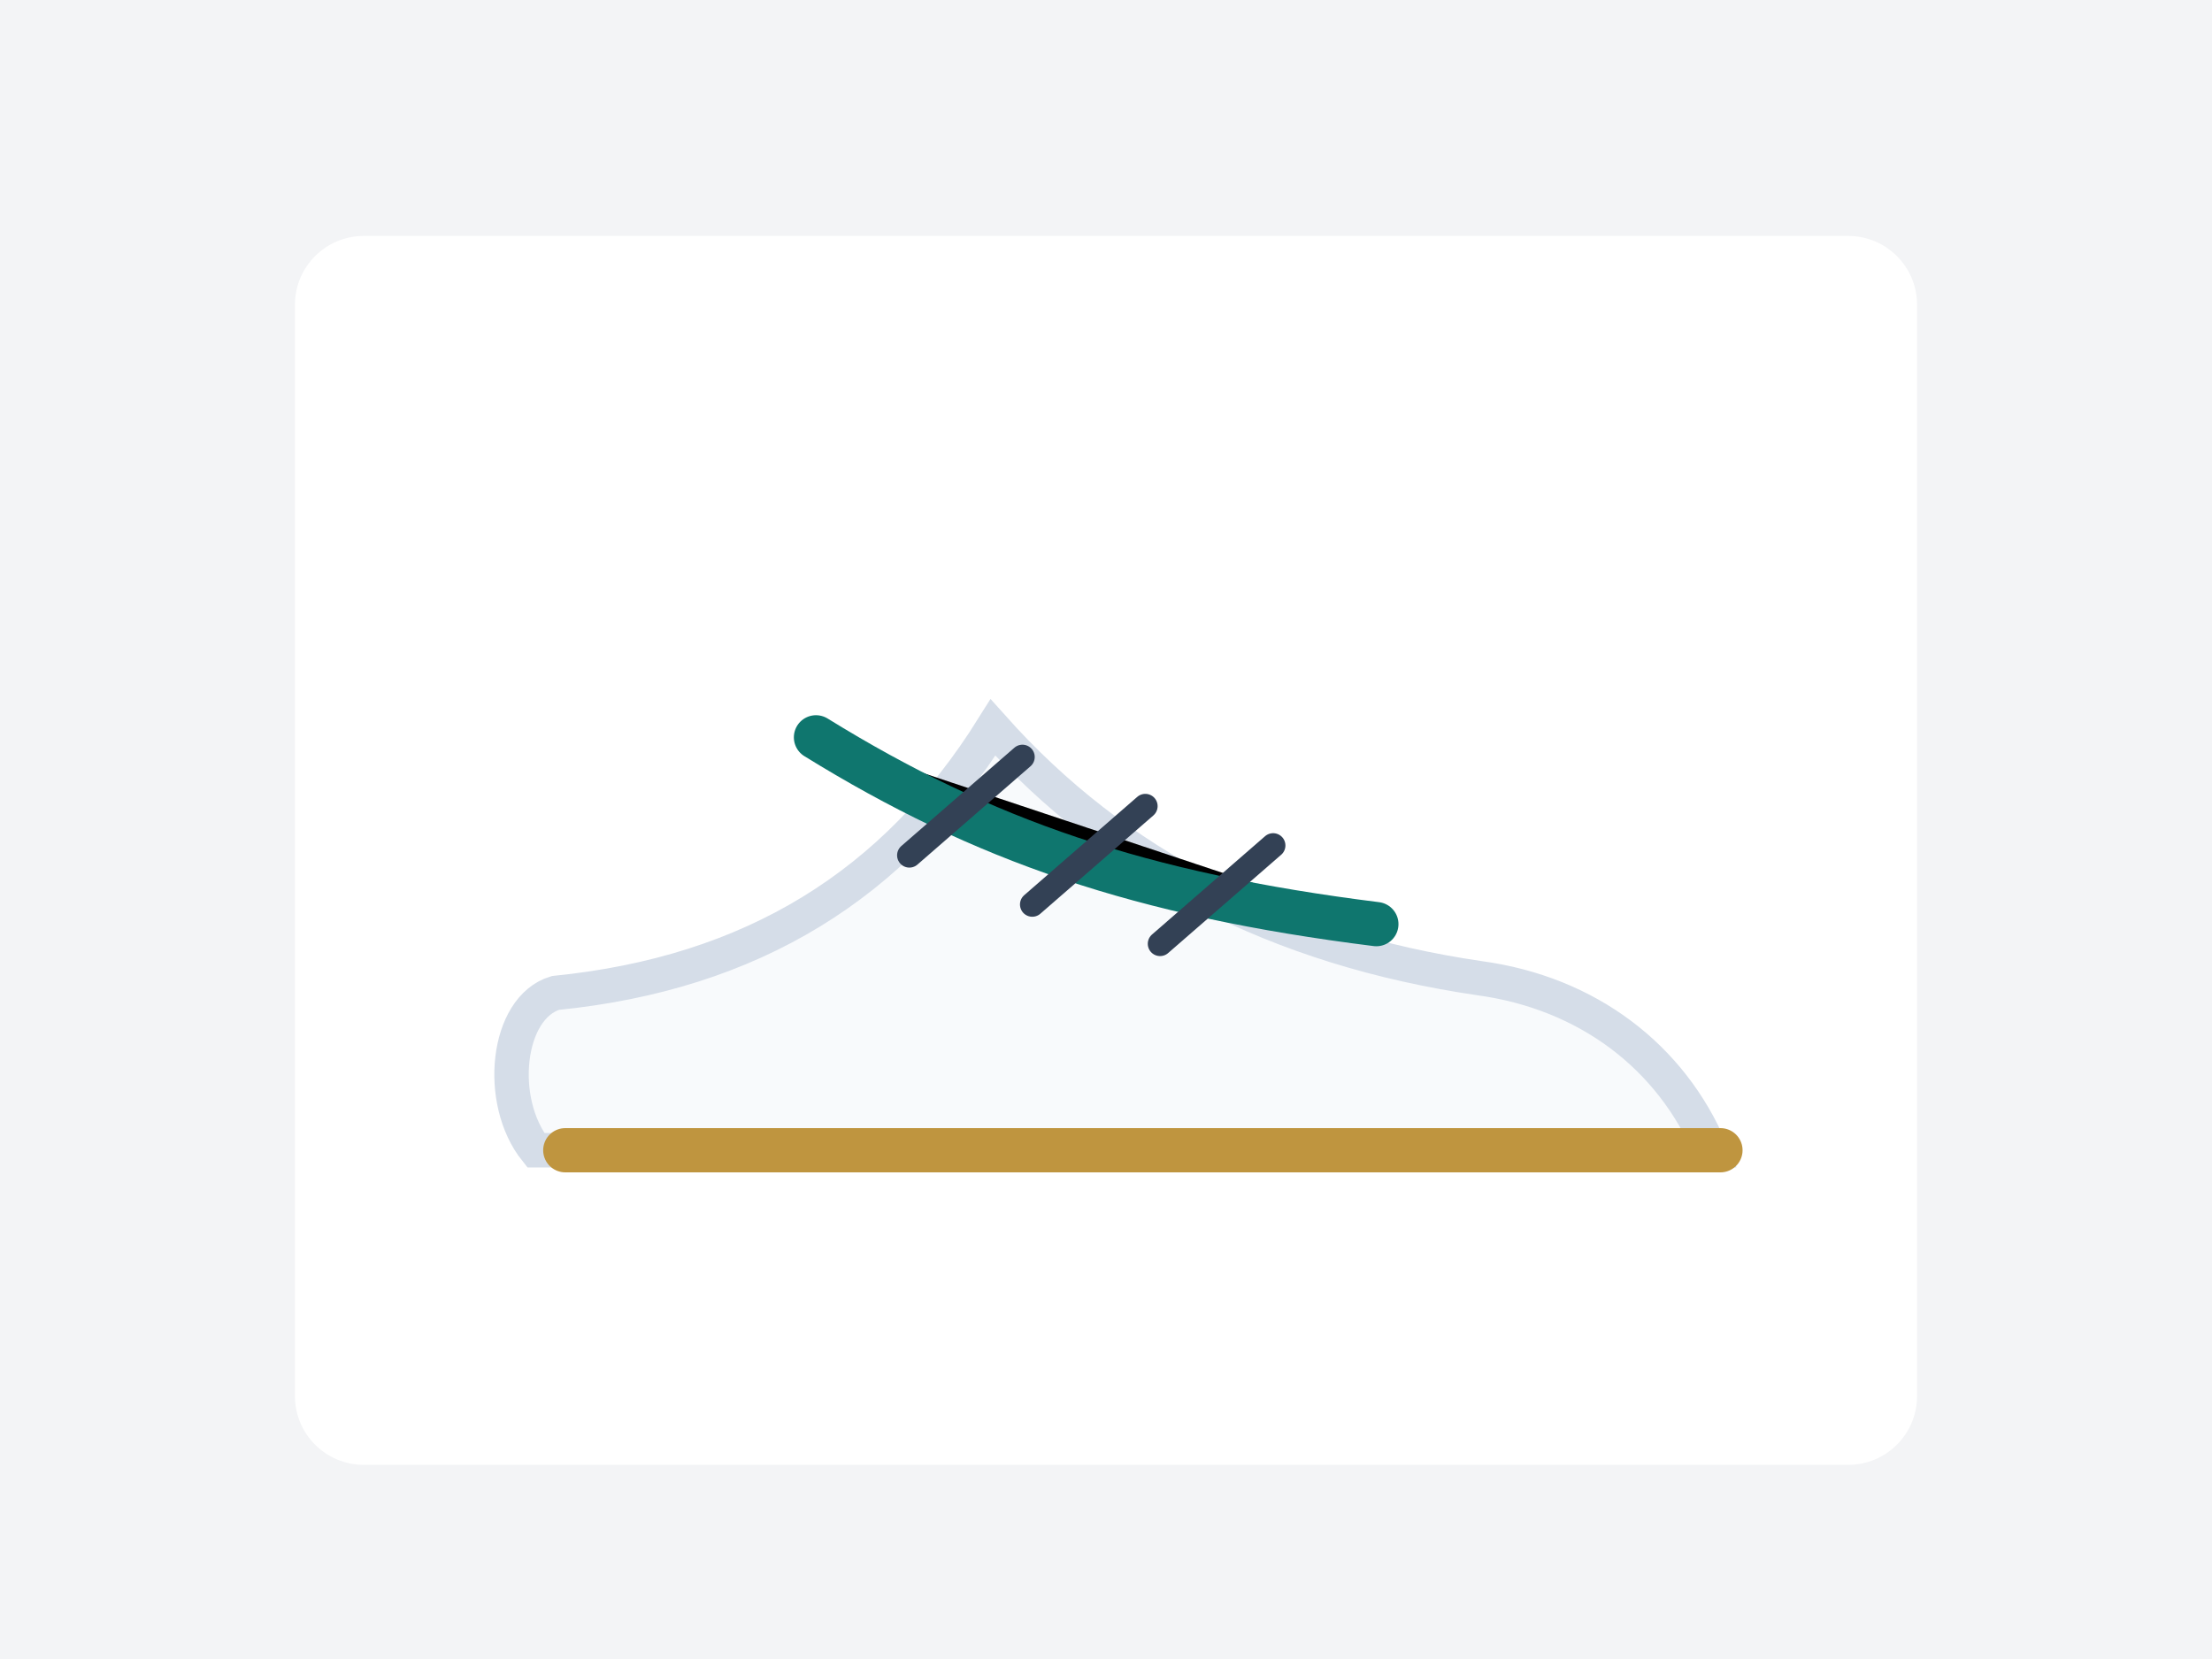
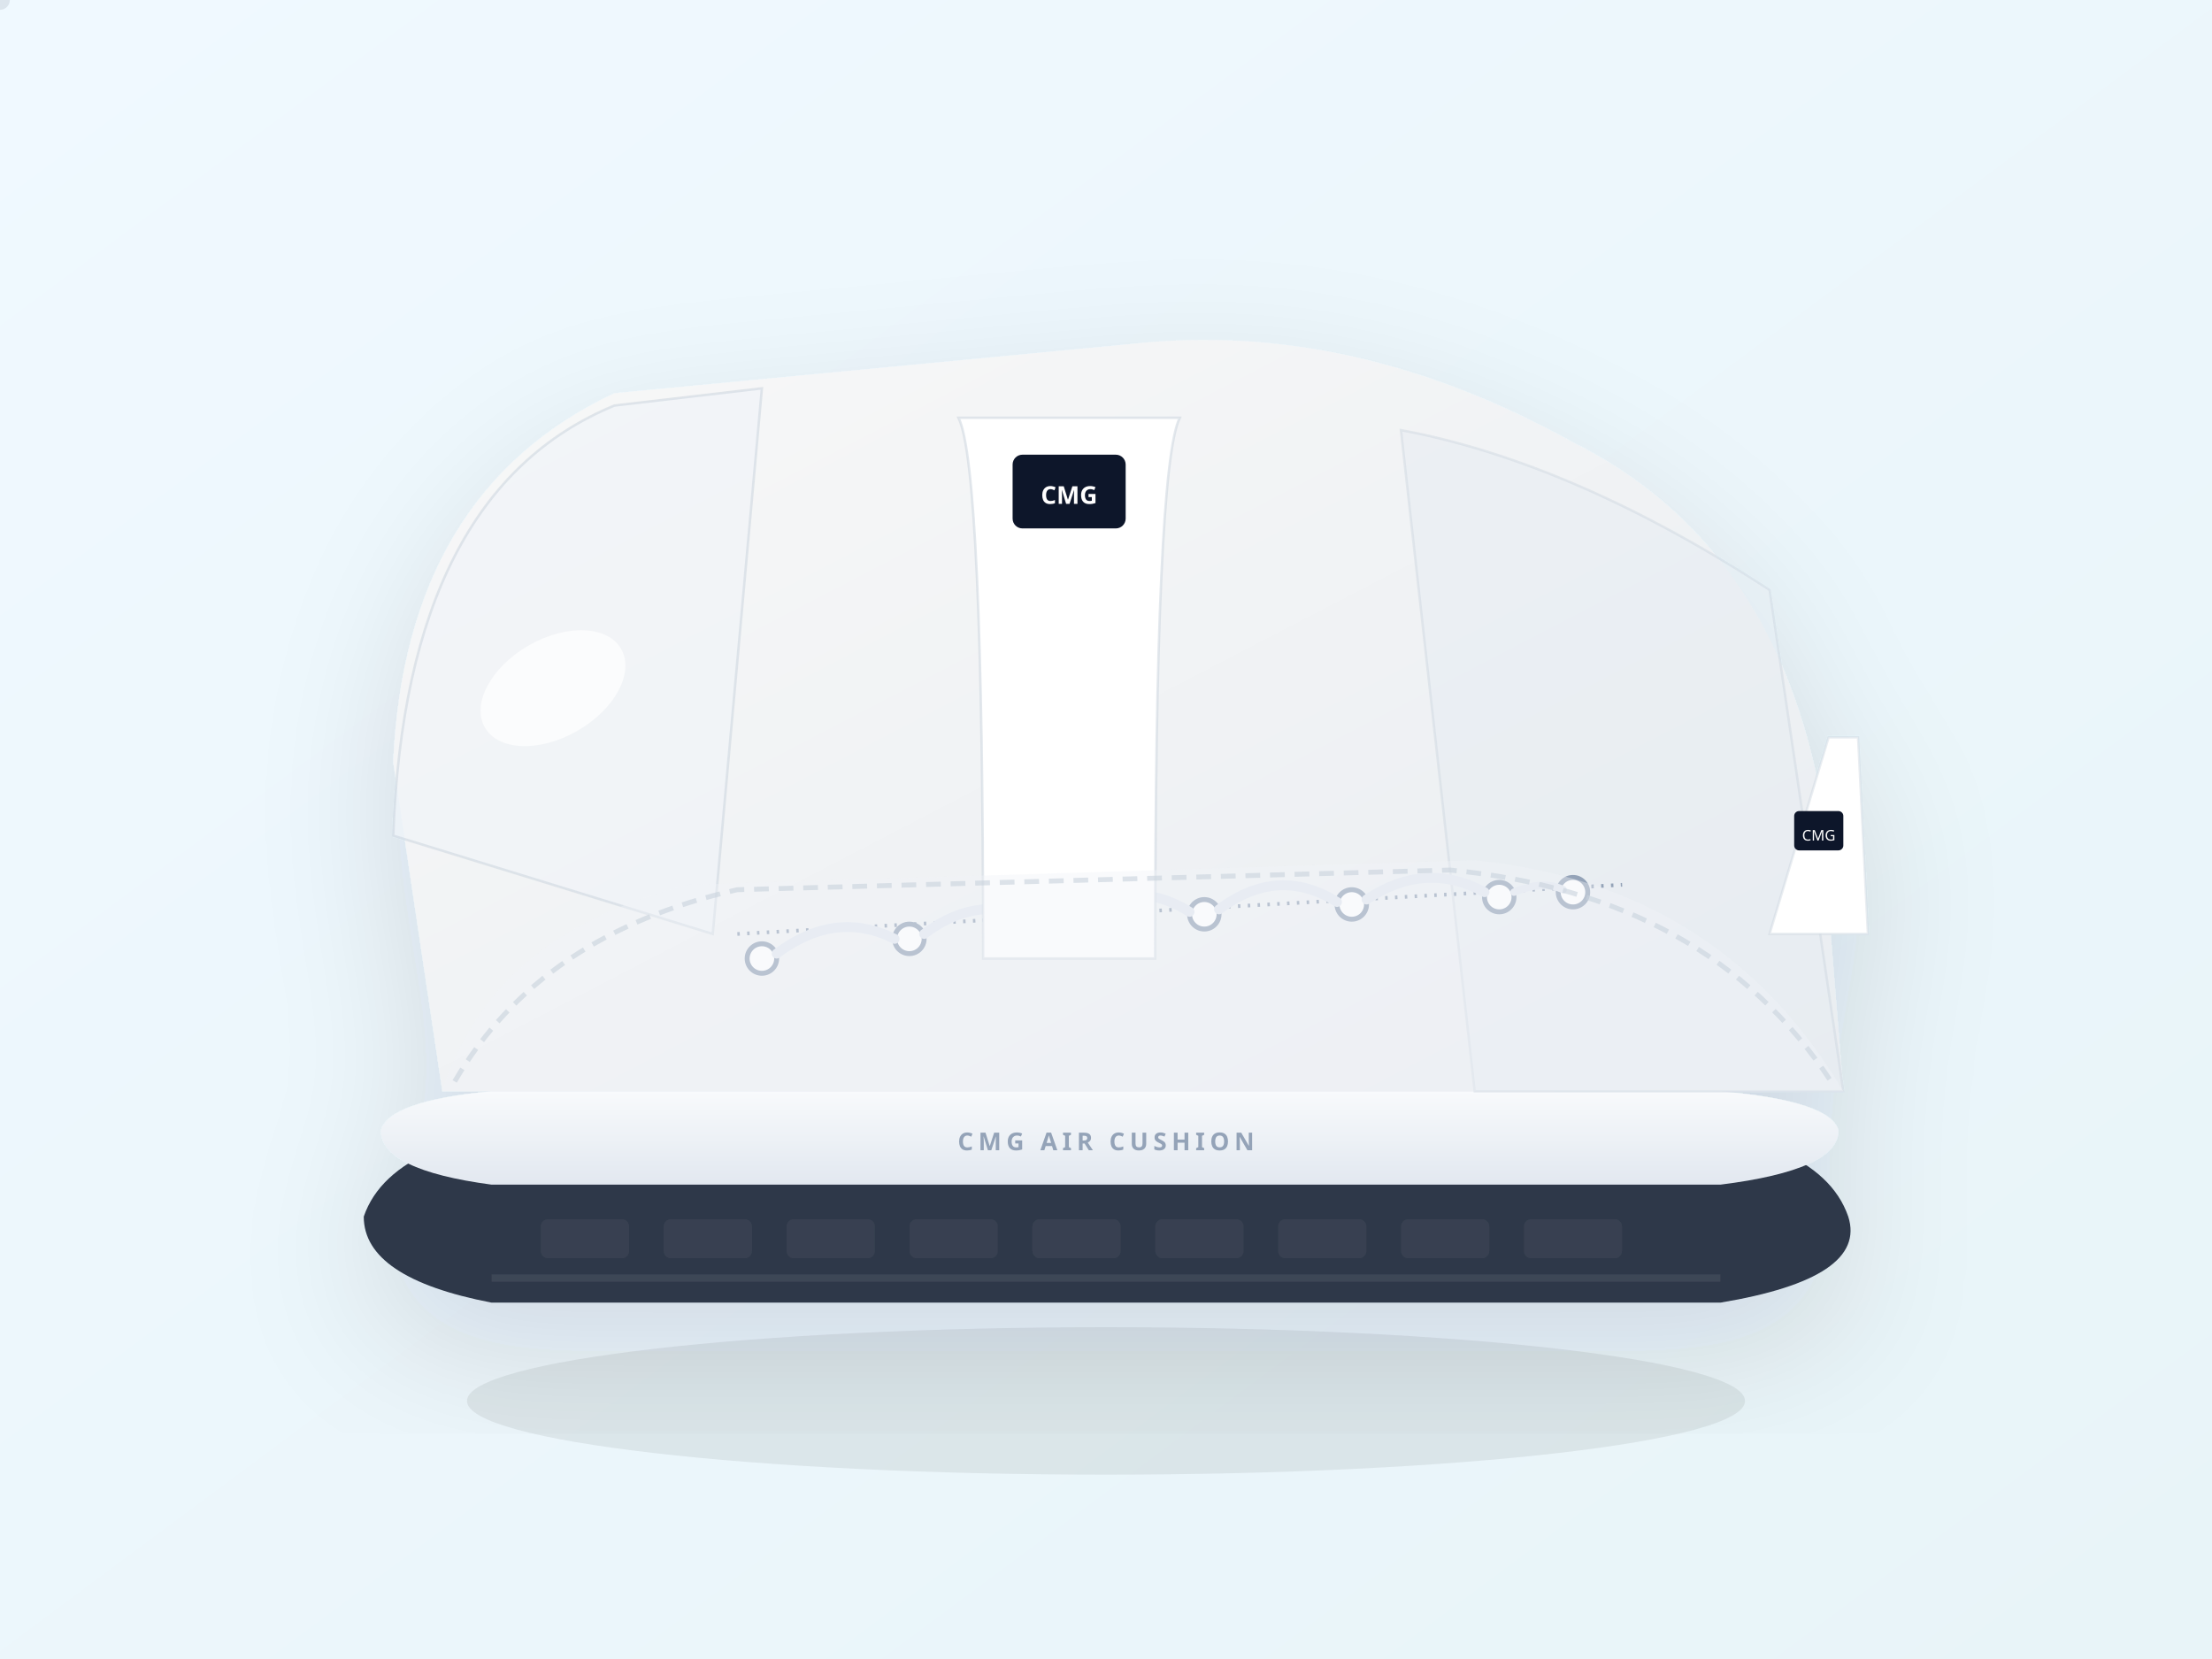
<svg xmlns="http://www.w3.org/2000/svg" viewBox="0 0 900 675" role="img" aria-label="Everyday white sneaker">
-   <rect width="900" height="675" fill="#f3f4f6" />
-   <rect x="120" y="96" width="660" height="500" rx="28" fill="#ffffff" />
-   <path d="M226 404c80-8 138-44 178-108 50 56 116 90 198 102 44 6 78 32 94 70H218c-16-20-12-58 8-64z" fill="#f8fafc" stroke="#d5dde8" stroke-width="14" />
-   <path d="M332 300c68 42 132 64 228 76" stroke="#0f766e" stroke-width="18" stroke-linecap="round" />
-   <path d="M370 348l46-40M420 368l46-40M472 384l46-40" stroke="#334155" stroke-width="10" stroke-linecap="round" />
-   <path d="M230 468h470" stroke="#bf953f" stroke-width="18" stroke-linecap="round" />
+   <defs>
+     <linearGradient id="bg" x1="0%" y1="0%" x2="100%" y2="100%">
+       <stop offset="0%" stop-color="#f0f9ff" />
+       <stop offset="100%" stop-color="#e8f4f8" />
+     </linearGradient>
+     <linearGradient id="upperMain" x1="0%" y1="0%" x2="100%" y2="100%">
+       <stop offset="0%" stop-color="#ffffff" />
+       <stop offset="100%" stop-color="#f0f4f8" />
+     </linearGradient>
+     <linearGradient id="sole" x1="0%" y1="0%" x2="0%" y2="100%">
+       <stop offset="0%" stop-color="#e2e8f0" />
+       <stop offset="100%" stop-color="#94a3b8" />
+     </linearGradient>
+     <linearGradient id="midsole" x1="0%" y1="0%" x2="0%" y2="100%">
+       <stop offset="0%" stop-color="#f8fafc" />
+       <stop offset="100%" stop-color="#e2e8f0" />
+     </linearGradient>
+     <filter id="shadow">
+       <feDropShadow dx="0" dy="20" stdDeviation="28" flood-color="rgba(0,0,50,0.12)" />
+     </filter>
+   </defs>
+   <rect width="900" height="675" fill="url(#bg)" />
+   <ellipse cx="450" cy="570" rx="260" ry="30" fill="rgba(0,0,0,0.07)" />
+   <g filter="url(#shadow)">
+     <path d="M 148 495 Q 148 520 200 530 L 700 530 Q 760 520 752 495 Q 740 460 660 456 L 240 456 Q 160 460 148 495 Z" fill="#2d3748" />
+     <line x1="200" y1="520" x2="700" y2="520" stroke="rgba(255,255,255,0.08)" stroke-width="3" />
+     <rect x="220" y="496" width="36" height="16" rx="3" fill="rgba(255,255,255,0.05)" />
+     <rect x="270" y="496" width="36" height="16" rx="3" fill="rgba(255,255,255,0.05)" />
+     <rect x="320" y="496" width="36" height="16" rx="3" fill="rgba(255,255,255,0.05)" />
+     <rect x="370" y="496" width="36" height="16" rx="3" fill="rgba(255,255,255,0.05)" />
+     <rect x="420" y="496" width="36" height="16" rx="3" fill="rgba(255,255,255,0.05)" />
+     <rect x="470" y="496" width="36" height="16" rx="3" fill="rgba(255,255,255,0.05)" />
+     <rect x="520" y="496" width="36" height="16" rx="3" fill="rgba(255,255,255,0.05)" />
+     <rect x="570" y="496" width="36" height="16" rx="3" fill="rgba(255,255,255,0.05)" />
+     <rect x="620" y="496" width="40" height="16" rx="3" fill="rgba(255,255,255,0.05)" />
+     <path d="M 155 460 Q 155 476 200 482 L 700 482 Q 748 476 748 460 Q 745 448 700 444 L 200 444 Q 158 448 155 460 Z" fill="url(#midsole)" />
+     <text x="450" y="468" text-anchor="middle" font-family="sans-serif" font-size="10" font-weight="bold" fill="#94a3b8" letter-spacing="2">CMG AIR CUSHION</text>
+     <path d="M 180 444 L 160 310 Q 165 200 250 160 L 460 140 Q 550 130 640 180 Q 720 220 740 320 L 750 444 Z" fill="url(#upperMain)" />
+     <path d="M 180 444 L 160 310 Q 165 200 250 160 L 460 140 Q 550 130 640 180 Q 720 220 740 320 L 750 444 Z" fill="rgba(0,0,0,0.03)" />
+     
+     
+     {[0,1,2,3,4].map(row =&gt; 
+       [0,1,2,3,4,5].map(col =&gt; 
+         `<circle cx="${220 + col * 26}" cy="${260 + row * 26}" r="4" fill="rgba(200,210,220,0.5)" />`
+       ).join('')
+     ).join('')}
+     
+     
+     
+     <path d="M 160 340 Q 165 200 250 165 L 310 158 L 290 380 Z" fill="rgba(240,244,248,0.6)" stroke="rgba(200,210,220,0.5)" stroke-width="1" />
+     <path d="M 570 175 Q 640 188 720 240 L 750 444 L 600 444 Z" fill="rgba(230,236,242,0.5)" stroke="rgba(200,210,220,0.4)" stroke-width="1" />
+     <path d="M 300 380 L 660 360" stroke="#94a3b8" stroke-width="1.5" stroke-dasharray="1 3" />
+     <circle cx="310" cy="390" r="6" fill="white" stroke="#94a3b8" stroke-width="2" />
+     <circle cx="370" cy="382" r="6" fill="white" stroke="#94a3b8" stroke-width="2" />
+     <circle cx="430" cy="376" r="6" fill="white" stroke="#94a3b8" stroke-width="2" />
+     <circle cx="490" cy="372" r="6" fill="white" stroke="#94a3b8" stroke-width="2" />
+     <circle cx="550" cy="368" r="6" fill="white" stroke="#94a3b8" stroke-width="2" />
+     <circle cx="610" cy="365" r="6" fill="white" stroke="#94a3b8" stroke-width="2" />
+     <circle cx="640" cy="363" r="6" fill="white" stroke="#94a3b8" stroke-width="2" />
+     <path d="M 316 388 Q 340 370 364 382" stroke="#e2e8f0" stroke-width="4" fill="none" stroke-linecap="round" />
+     <path d="M 376 380 Q 400 362 424 376" stroke="#e2e8f0" stroke-width="4" fill="none" stroke-linecap="round" />
+     <path d="M 436 374 Q 460 356 484 371" stroke="#e2e8f0" stroke-width="4" fill="none" stroke-linecap="round" />
+     <path d="M 496 370 Q 520 352 544 367" stroke="#e2e8f0" stroke-width="4" fill="none" stroke-linecap="round" />
+     <path d="M 556 366 Q 580 350 604 363" stroke="#e2e8f0" stroke-width="4" fill="none" stroke-linecap="round" />
+     <path d="M 616 363 Q 628 358 636 362" stroke="#e2e8f0" stroke-width="3" fill="none" stroke-linecap="round" />
+     <path d="M 390 170 Q 400 190 400 390 L 470 390 Q 470 190 480 170 Z" fill="white" stroke="rgba(200,210,220,0.5)" stroke-width="1" />
+     <rect x="412" y="185" width="46" height="30" rx="4" fill="#0f172a" />
+     <text x="435" y="205" text-anchor="middle" font-family="sans-serif" font-size="10" font-weight="bold" fill="white">CMG</text>
+     <path d="M 180 444 Q 200 380 280 360 L 600 350 Q 700 360 750 444 Z" fill="rgba(240,244,248,0.4)" />
+     <path d="M 185 440 Q 220 380 300 362 L 590 354 Q 695 364 745 440" stroke="rgba(200,210,220,0.6)" stroke-width="2" fill="none" stroke-dasharray="6 4" />
+     <path d="M 720 380 L 744 300 L 756 300 L 760 380 Z" fill="white" stroke="rgba(200,210,220,0.4)" stroke-width="1" />
+     <rect x="730" y="330" width="20" height="16" rx="2" fill="#0f172a" />
+     <text x="740" y="342" text-anchor="middle" font-family="sans-serif" font-size="6" fill="white">CMG</text>
+     <ellipse cx="225" cy="280" rx="32" ry="20" fill="rgba(255,255,255,0.7)" transform="rotate(-30 225 280)" />
+   </g>
</svg>
